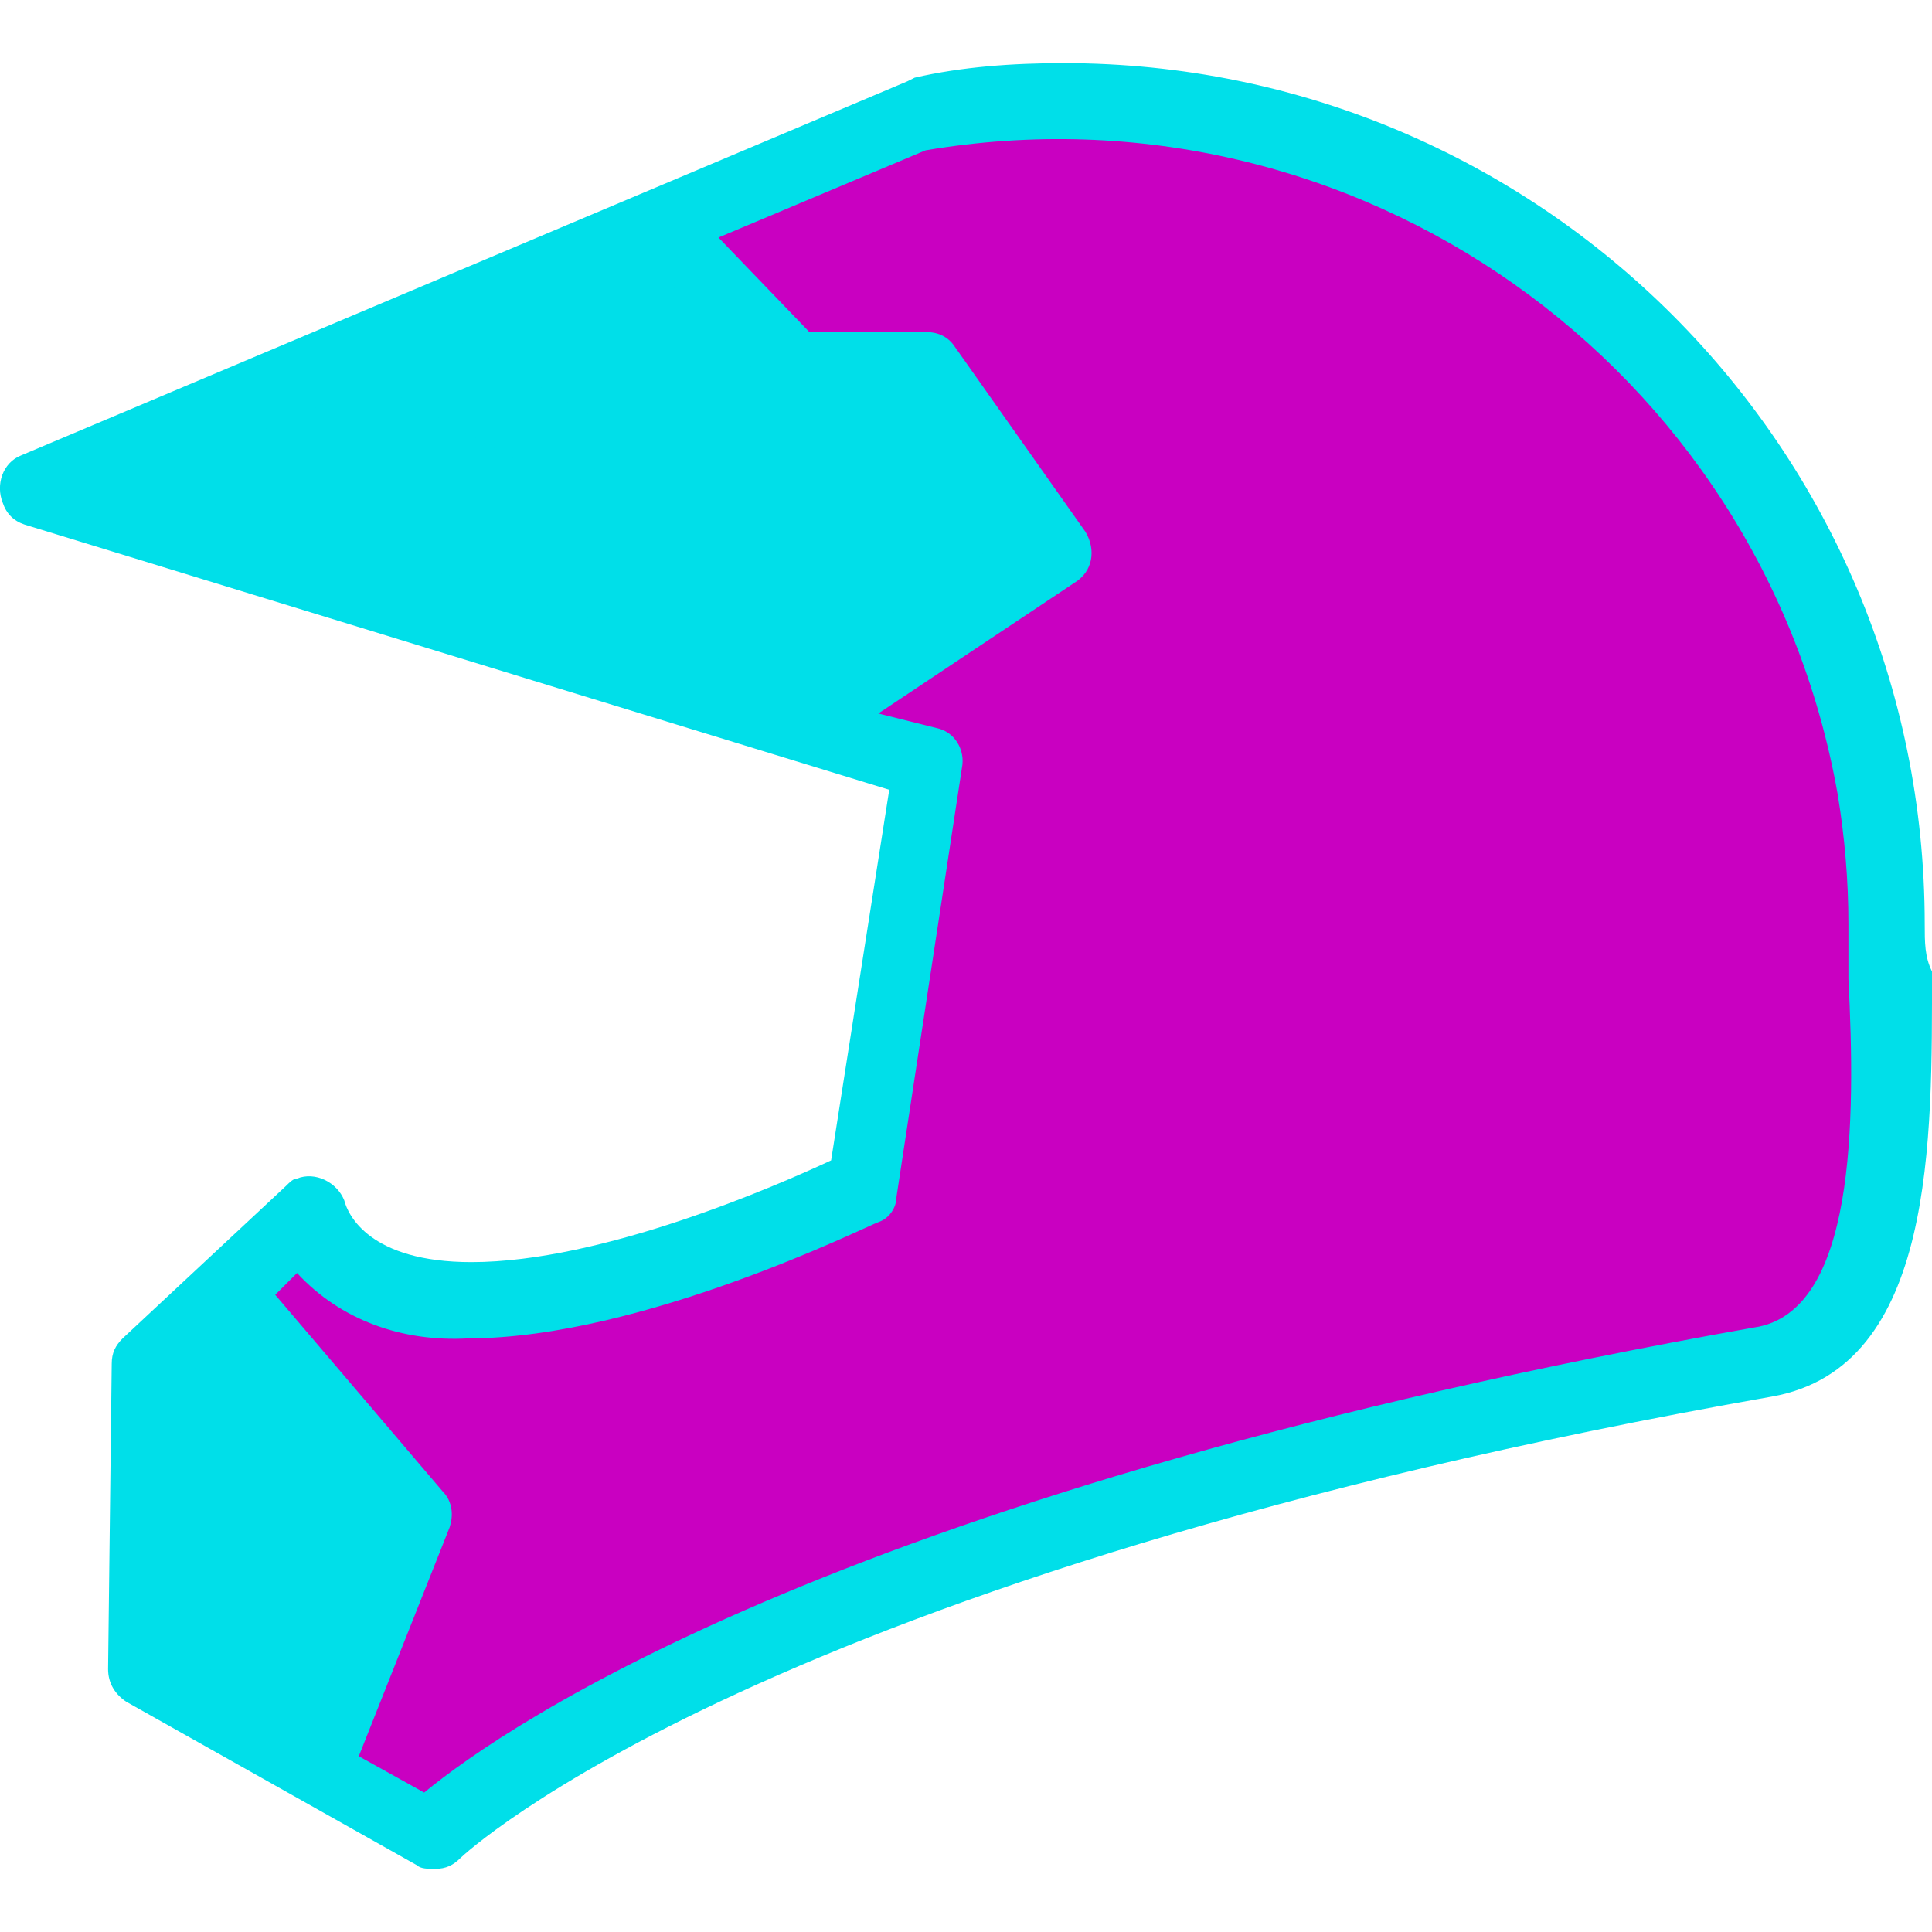
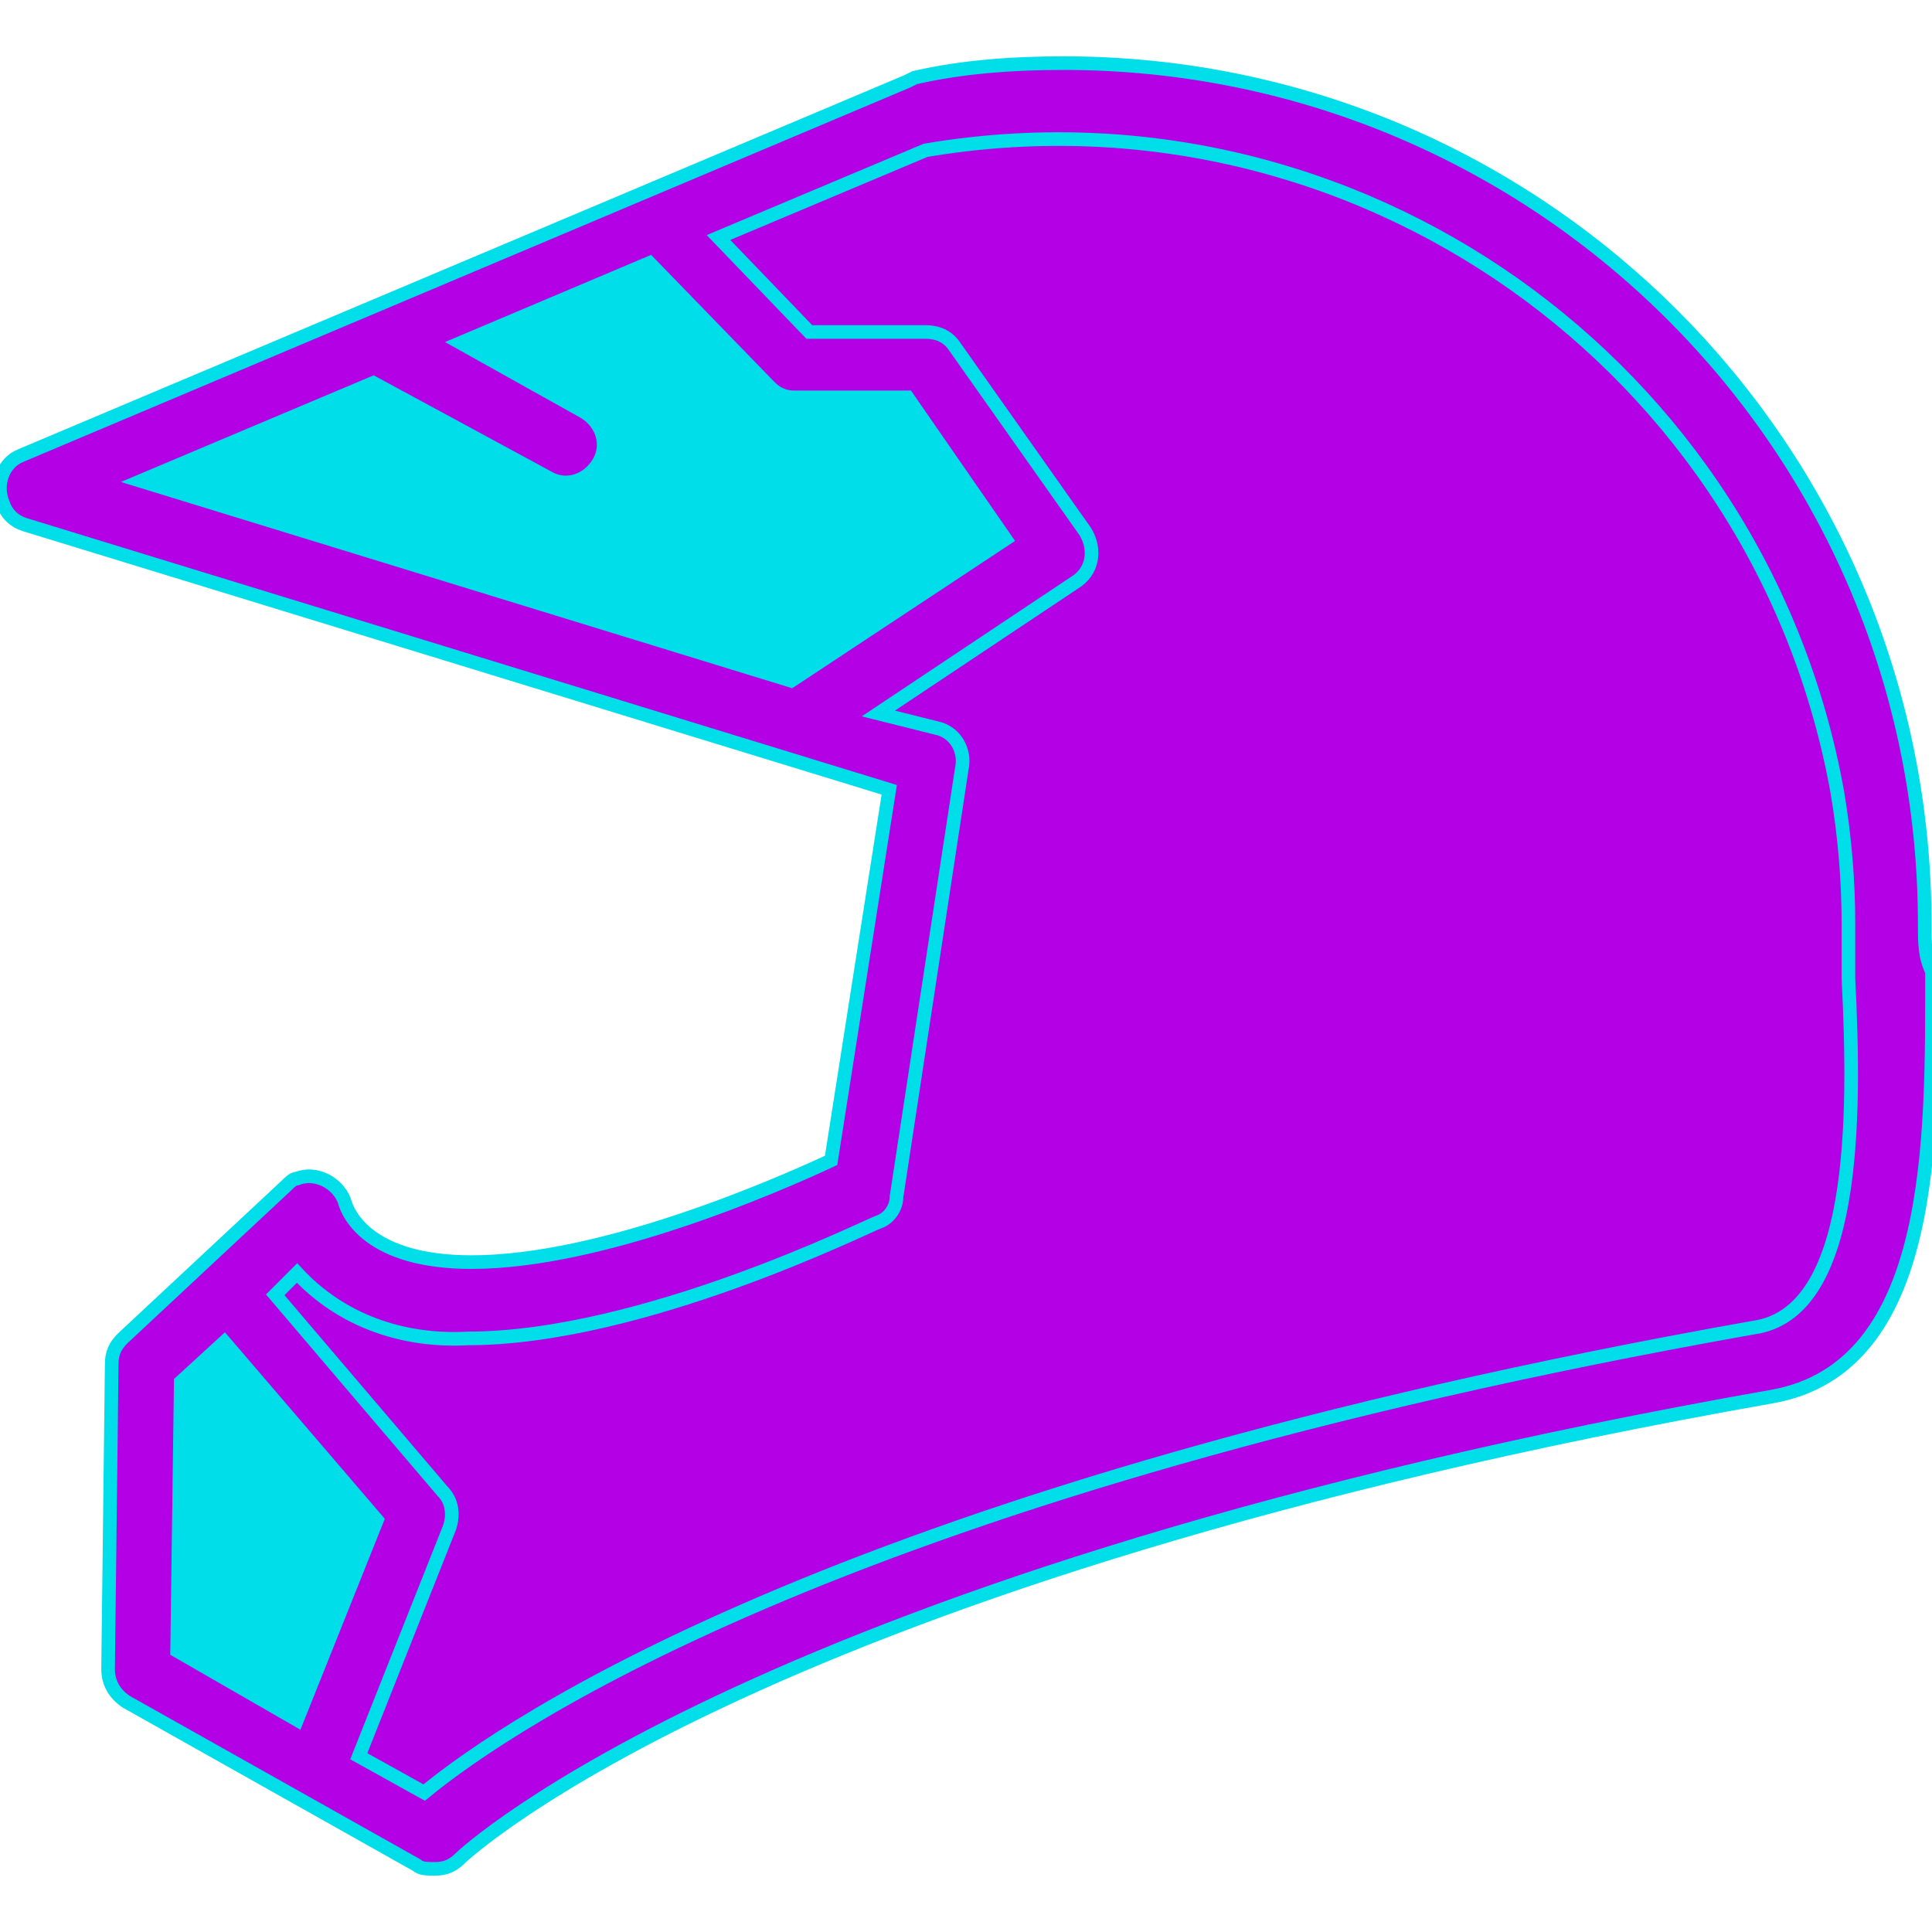
<svg xmlns="http://www.w3.org/2000/svg" version="1.1" id="Capa_1" x="0px" y="0px" viewBox="0 0 425.4 425.4" style="enable-background:new 0 0 425.4 425.4;" xml:space="preserve">
  <style type="text/css">
	.st0{fill:#00DFE9;}
- 	.st1{fill:#C900C1;}
+ 	.st1{fill:#B300E5;}
+ 	.st2{fill:#B300E5;stroke:#00DFE9;stroke-width:3;stroke-miterlimit:10;}
</style>
  <polygon class="st0" points="203.8,80.3 175.8,80.3 144.6,49.1 83,75.5 83,75.5 7.8,107.5 175.8,159.5 232.6,121.1 " />
  <path class="st1" d="M69.4,389.9l22.4-56.8l-41.6-49.6L67,268.3l5.6,6.4c8,8,20,12,31.2,11.2c36,0,84.8-24,86.4-24.8l14.4-92.8  l-28.8-8.8l57.6-37.6l-28.8-40.8h-28.8l-30.4-31.2L203,25.1h0.8c98.4-16.8,192,49.6,209.6,148c1.6,9.6,2.4,20,2.4,30.4c0,4,0,8,0,12  c0,33.6,0.8,80-28,85.6c-196,34.4-270.4,84.8-288.8,100l-4,3.2L69.4,389.9z" />
  <polygon class="st0" points="31,368.3 31,300.3 49.4,283.5 91.8,333.1 69.4,389.9 " />
-   <path class="st0" d="M423.8,203.5c0-104.8-84.8-189.6-189.6-189.6c-11.2,0-22.4,0.8-32.8,3.2l-1.6,0.8L4.6,100.3  c-4,1.6-5.6,6.4-4,10.4c0.8,2.4,2.4,4,4.8,4.8l190.4,58.4L183,255.5c-12,5.6-50.4,22.4-79.2,22.4c-22.4,0-27.2-10.4-28-13.6  c-1.6-4-6.4-6.4-10.4-4.8c-0.8,0-1.6,0.8-2.4,1.6l-36,33.6c-1.6,1.6-2.4,3.2-2.4,5.6l-0.8,67.2c0,3.2,1.6,5.6,4,7.2l64,36  c0.8,0.8,2.4,0.8,4,0.8c2.4,0,4-0.8,5.6-2.4c0.8-0.8,66.4-62.4,288.8-101.6c36-6.4,35.2-56.8,35.2-93.6  C423.8,210.7,423.8,207.5,423.8,203.5z M31,105.9l51.2-21.6l38.4,20.8c4,2.4,8.8,0.8,11.2-3.2s0.8-8.8-3.2-11.2l-27.2-15.2L143,57.9  l26.4,27.2c1.6,1.6,3.2,2.4,5.6,2.4h24.8l21.6,31.2l-47.2,31.2L31,105.9z M39,363.5l0.8-59.2l9.6-8.8L83,334.7l-17.6,44L39,363.5z   M386.2,292.3c-198.4,35.2-274.4,87.2-292.8,102.4l-14.4-8l20-50.4c0.8-2.4,0.8-5.6-1.6-8l-36.8-43.2l4.8-4.8  c9.6,10.4,23.2,15.2,37.6,14.4c38.4,0,88-24.8,90.4-25.6c2.4-0.8,4-3.2,4-5.6l14.4-94.4c0.8-4-1.6-8-5.6-8.8l-12.8-3.2l43.2-28.8  c4-2.4,4.8-7.2,2.4-11.2l0,0l-28.8-40.8c-1.6-2.4-4-3.2-6.4-3.2h-25.6l-20-20.8l45.6-19.2c94.4-16,184,47.2,200.8,141.6  c1.6,9.6,2.4,19.2,2.4,28.8c0,4,0,8,0,12C408.6,246.7,408.6,289.1,386.2,292.3z" />
+   <path class="st2" d="M423.8,203.5c0-104.8-84.8-189.6-189.6-189.6c-11.2,0-22.4,0.8-32.8,3.2l-1.6,0.8L4.6,100.3  c-4,1.6-5.6,6.4-4,10.4c0.8,2.4,2.4,4,4.8,4.8l190.4,58.4L183,255.5c-12,5.6-50.4,22.4-79.2,22.4c-22.4,0-27.2-10.4-28-13.6  c-1.6-4-6.4-6.4-10.4-4.8c-0.8,0-1.6,0.8-2.4,1.6l-36,33.6c-1.6,1.6-2.4,3.2-2.4,5.6l-0.8,67.2c0,3.2,1.6,5.6,4,7.2l64,36  c0.8,0.8,2.4,0.8,4,0.8c2.4,0,4-0.8,5.6-2.4c0.8-0.8,66.4-62.4,288.8-101.6c36-6.4,35.2-56.8,35.2-93.6  C423.8,210.7,423.8,207.5,423.8,203.5z M31,105.9l51.2-21.6l38.4,20.8c4,2.4,8.8,0.8,11.2-3.2s0.8-8.8-3.2-11.2l-27.2-15.2L143,57.9  l26.4,27.2c1.6,1.6,3.2,2.4,5.6,2.4h24.8l21.6,31.2l-47.2,31.2L31,105.9z M39,363.5l0.8-59.2l9.6-8.8L83,334.7l-17.6,44L39,363.5z   M386.2,292.3c-198.4,35.2-274.4,87.2-292.8,102.4l-14.4-8l20-50.4c0.8-2.4,0.8-5.6-1.6-8l-36.8-43.2l4.8-4.8  c9.6,10.4,23.2,15.2,37.6,14.4c38.4,0,88-24.8,90.4-25.6c2.4-0.8,4-3.2,4-5.6l14.4-94.4c0.8-4-1.6-8-5.6-8.8l-12.8-3.2l43.2-28.8  c4-2.4,4.8-7.2,2.4-11.2l0,0l-28.8-40.8c-1.6-2.4-4-3.2-6.4-3.2h-25.6l-20-20.8l45.6-19.2c94.4-16,184,47.2,200.8,141.6  c1.6,9.6,2.4,19.2,2.4,28.8c0,4,0,8,0,12C408.6,246.7,408.6,289.1,386.2,292.3z" />
</svg>
